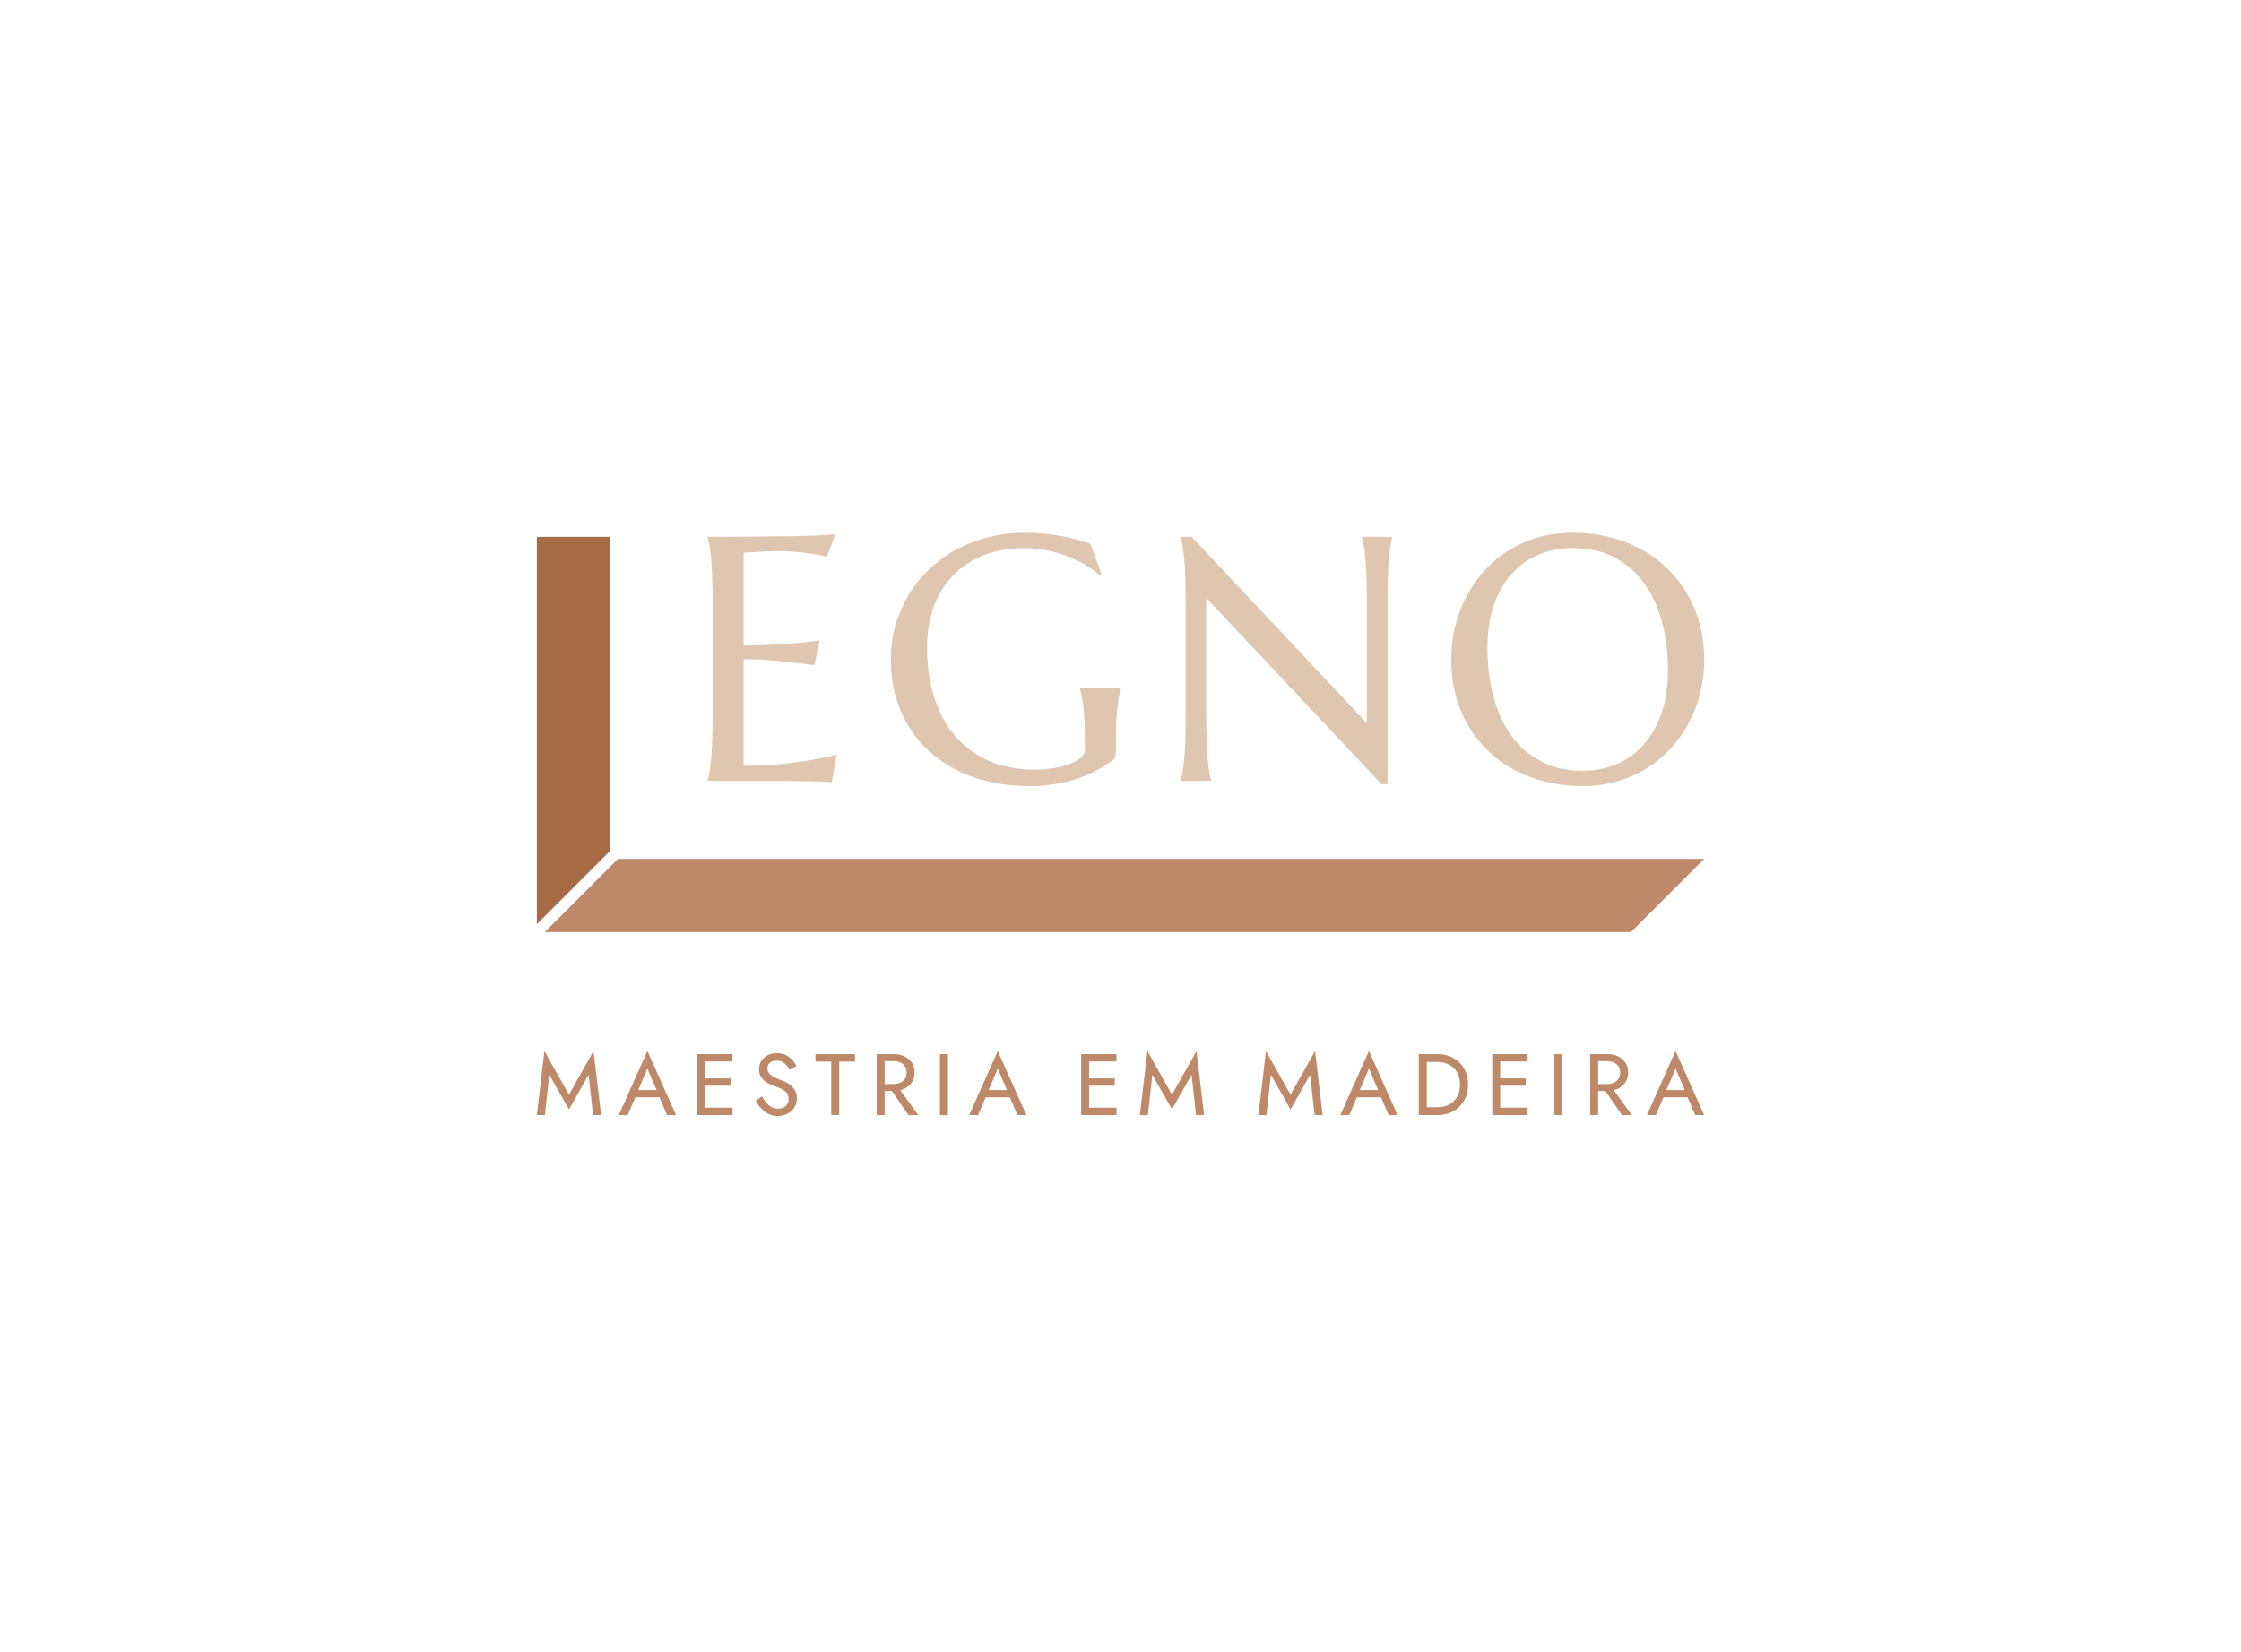
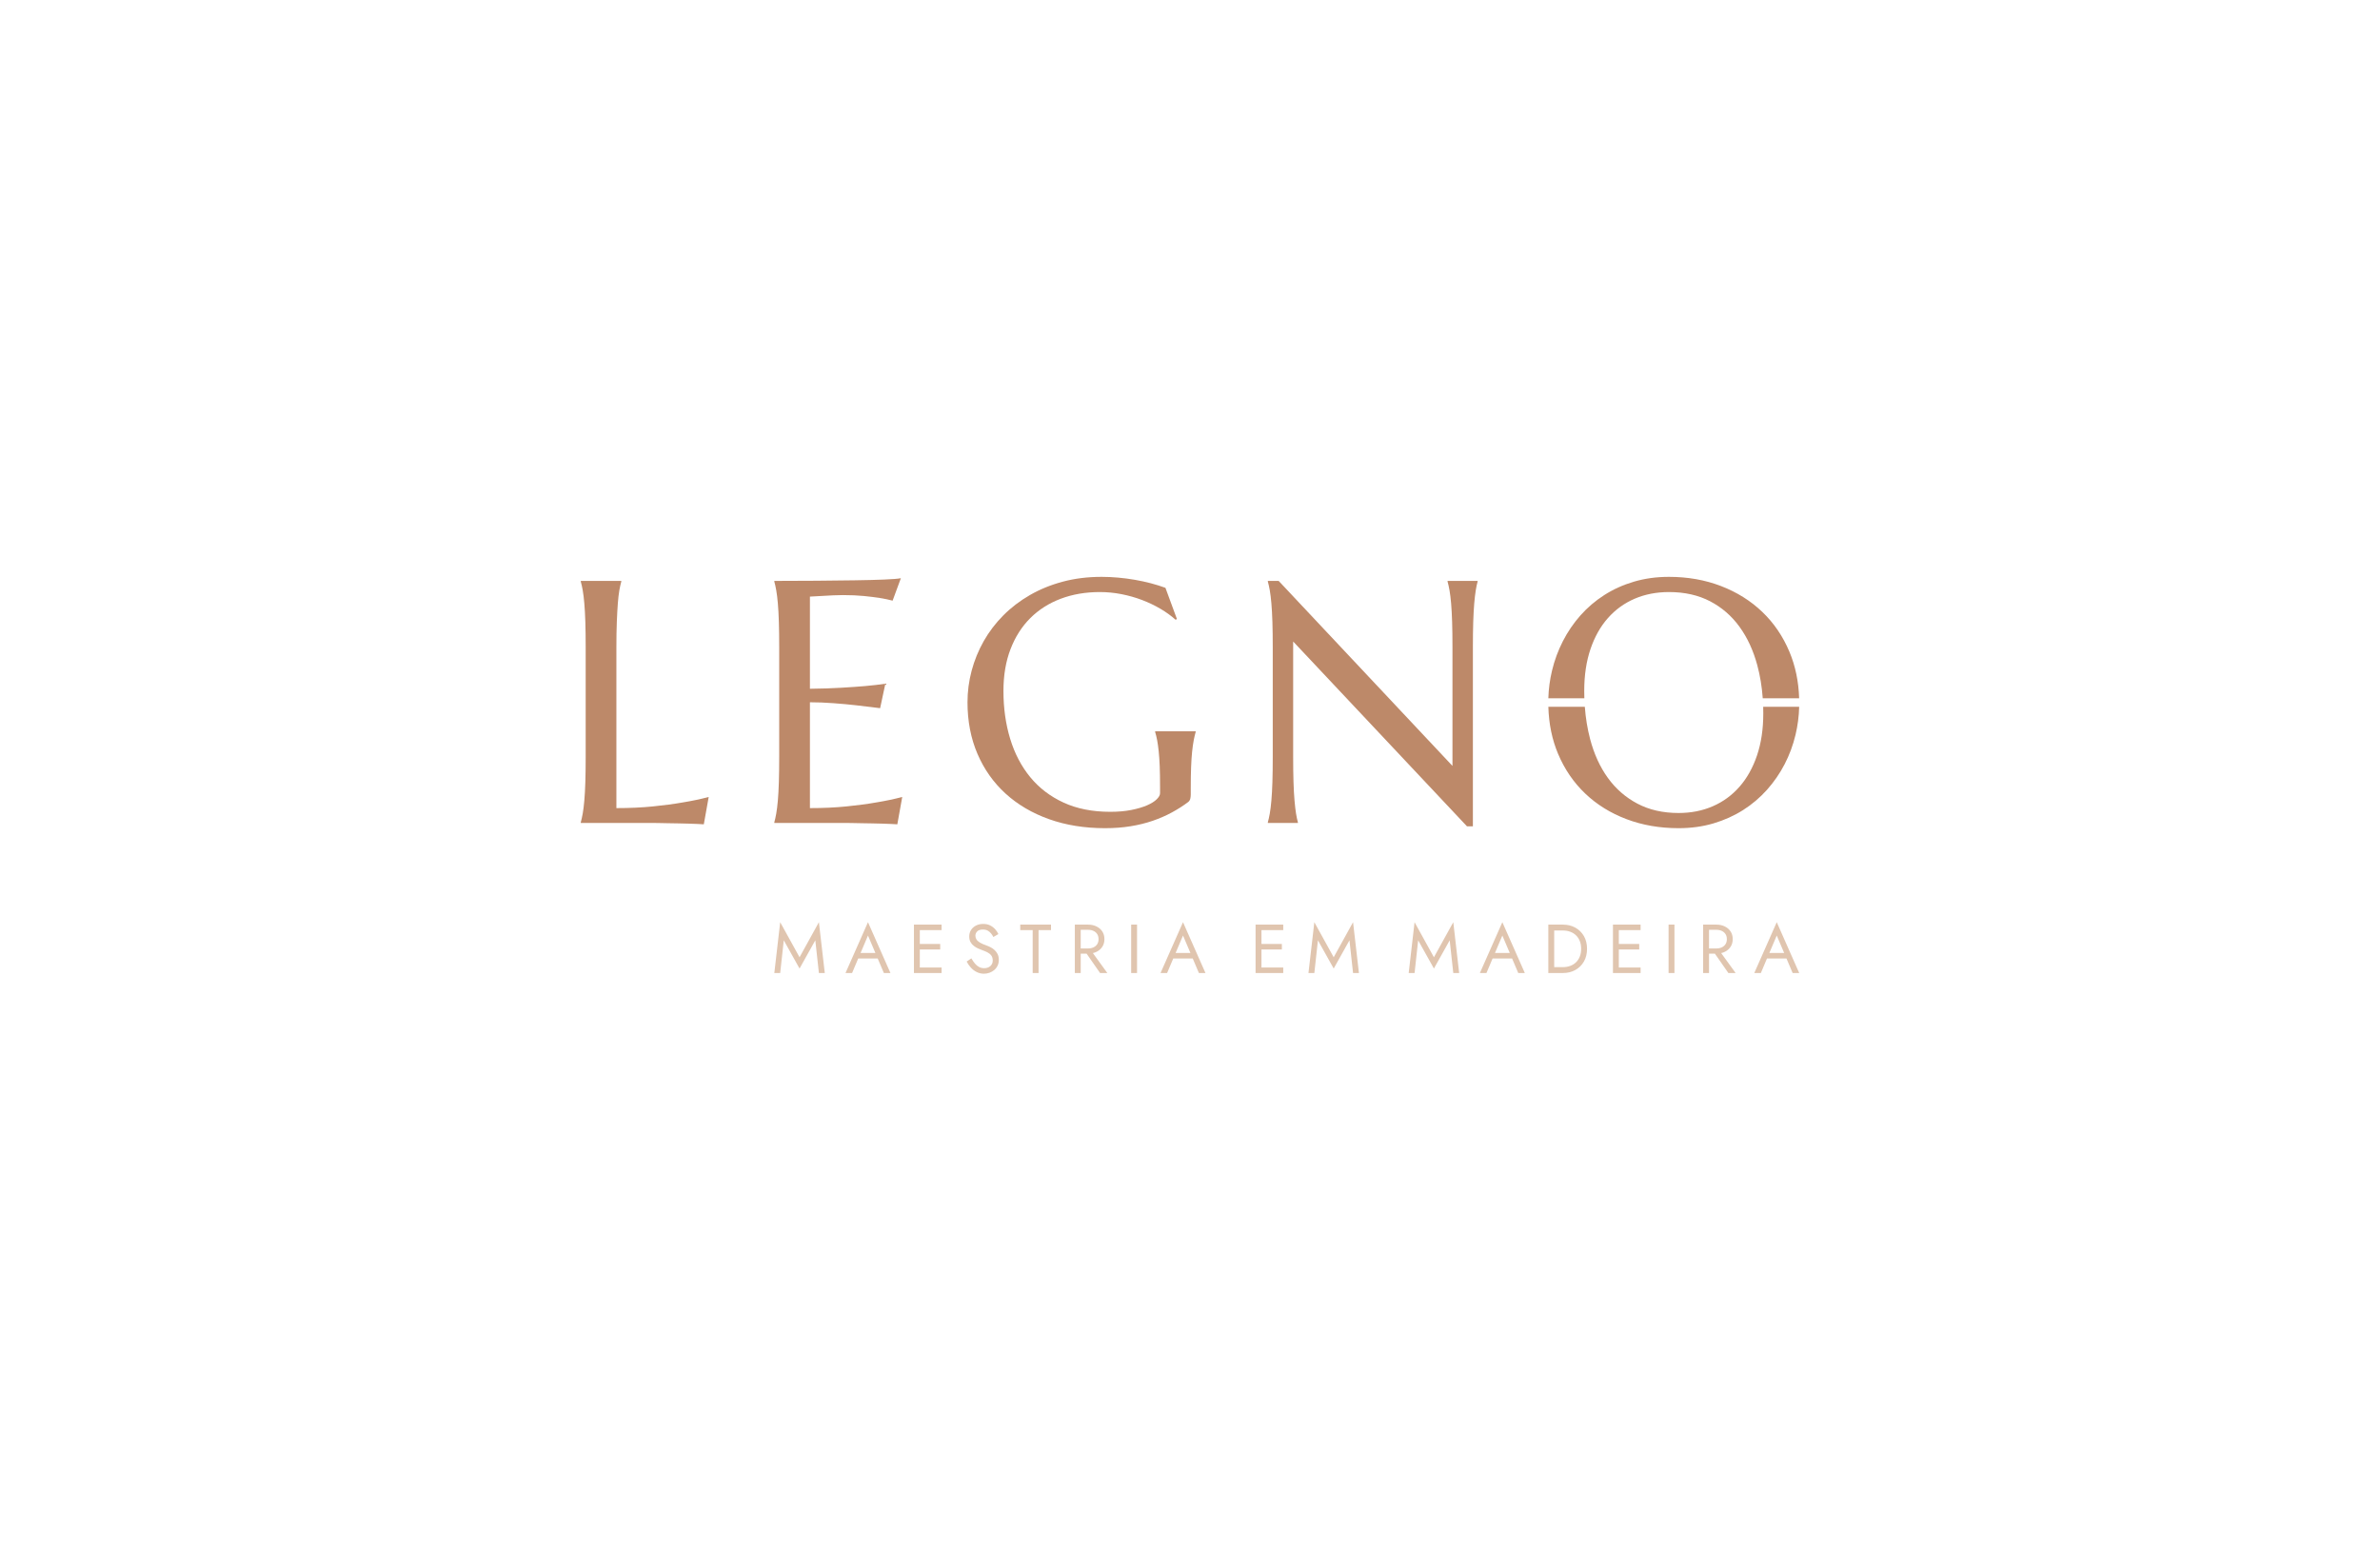
- <svg xmlns="http://www.w3.org/2000/svg" role="img" aria-labelledby="t d" viewBox="0 0 918.39 677">
-   <path d="M220,220 L250,220 L250,348.75 L220,378.75 Z" fill="#A66B45" />
-   <path d="M253.25,352 L698.39,352 L668.39,382 L223.25,382 Z" fill="#BD8969" />
-   <path transform="translate(280.03,320)" d="M9.97 -100Q18.69 -100 27.3 -100.07Q35.91 -100.14 43.1 -100.24Q50.28 -100.35 55.37 -100.56Q60.46 -100.77 62.27 -101.12L58.86 -91.84Q56.56 -92.47 53.49 -92.96Q50.84 -93.38 47.04 -93.76Q43.24 -94.14 38.28 -94.14Q36.61 -94.14 34.27 -94.04Q31.94 -93.93 29.78 -93.79Q27.27 -93.65 24.69 -93.51V-55.44Q31.87 -55.51 37.66 -55.86Q43.44 -56.21 47.49 -56.56Q52.23 -56.97 55.86 -57.53L53.7 -47.42Q48.88 -48.05 43.86 -48.61Q39.54 -49.09 34.45 -49.48Q29.36 -49.86 24.69 -49.86V-6.14Q32.91 -6.14 39.82 -6.83Q46.72 -7.53 51.88 -8.44Q57.88 -9.41 62.83 -10.74L60.81 0.56Q59.97 0.49 58.3 0.42Q56.62 0.35 54.57 0.28Q52.51 0.21 50.24 0.17Q47.98 0.14 45.96 0.1Q43.93 0.07 42.36 0.03Q40.79 0 40.1 0H9.97V-0.28Q10.39 -1.74 10.77 -3.91Q11.16 -6.07 11.44 -9.27Q11.72 -12.48 11.85 -16.91Q11.99 -21.34 11.99 -27.27V-72.66Q11.99 -78.59 11.85 -83.02Q11.72 -87.45 11.44 -90.69Q11.16 -93.93 10.77 -96.09Q10.39 -98.26 9.97 -99.72V-100Z M177.27 -11.72Q177.27 -10.95 177.1 -10.11Q176.93 -9.27 176.3 -8.72Q173.16 -6.35 169.5 -4.36Q165.84 -2.37 161.58 -0.91Q157.33 0.56 152.41 1.36Q147.5 2.16 141.85 2.16Q129.16 2.16 118.7 -1.57Q108.24 -5.3 100.74 -12.13Q93.24 -18.97 89.13 -28.56Q85.02 -38.15 85.02 -49.86Q85.02 -56.49 86.72 -62.9Q88.43 -69.32 91.71 -75.1Q94.99 -80.89 99.8 -85.74Q104.61 -90.59 110.78 -94.14Q116.95 -97.7 124.38 -99.69Q131.81 -101.67 140.45 -101.67Q143.8 -101.67 147.29 -101.36Q150.78 -101.05 154.19 -100.45Q157.61 -99.86 160.78 -99.02Q163.96 -98.19 166.81 -97.14L171.56 -84.24L171 -83.96Q168.28 -86.4 164.72 -88.49Q161.17 -90.59 157.12 -92.12Q153.08 -93.65 148.65 -94.53Q144.22 -95.4 139.69 -95.4Q130.9 -95.4 123.58 -92.64Q116.26 -89.89 110.99 -84.66Q105.73 -79.43 102.8 -71.83Q99.87 -64.23 99.87 -54.53Q99.87 -43.86 102.66 -34.73Q105.45 -25.59 110.96 -18.9Q116.47 -12.2 124.73 -8.4Q132.99 -4.6 144.01 -4.6Q148.89 -4.6 152.73 -5.37Q156.56 -6.14 159.21 -7.29Q161.86 -8.44 163.22 -9.8Q164.58 -11.16 164.58 -12.27V-14.99Q164.58 -19.87 164.44 -23.43Q164.3 -26.99 164.03 -29.6Q163.75 -32.22 163.4 -34.1Q163.05 -35.98 162.56 -37.59V-37.87H179.3V-37.59Q178.88 -36.12 178.5 -34.14Q178.11 -32.15 177.83 -29.43Q177.55 -26.71 177.41 -23.05Q177.27 -19.39 177.27 -14.57Z M208.32 -100 280.14 -23.57V-72.66Q280.14 -78.59 280 -83.02Q279.86 -87.45 279.58 -90.69Q279.31 -93.93 278.92 -96.09Q278.54 -98.26 278.12 -99.72V-100H290.53V-99.72Q290.11 -98.26 289.77 -96.09Q289.42 -93.93 289.14 -90.69Q288.86 -87.45 288.72 -83.02Q288.58 -78.59 288.58 -72.66V1.39H286.14L214.31 -74.97V-27.27Q214.31 -21.34 214.45 -16.91Q214.59 -12.48 214.87 -9.27Q215.15 -6.07 215.5 -3.91Q215.85 -1.74 216.26 -0.28V0H203.85V-0.28Q204.27 -1.74 204.65 -3.91Q205.04 -6.07 205.32 -9.27Q205.6 -12.48 205.74 -16.91Q205.87 -21.34 205.87 -27.27V-72.66Q205.87 -78.59 205.74 -83.02Q205.6 -87.45 205.32 -90.69Q205.04 -93.93 204.65 -96.09Q204.27 -98.26 203.85 -99.72V-100Z M364.53 -101.67Q376.18 -101.67 386.04 -97.87Q395.91 -94.07 403.09 -87.2Q410.28 -80.33 414.32 -70.71Q418.37 -61.09 418.37 -49.44Q418.37 -42.82 416.83 -36.4Q415.3 -29.99 412.33 -24.27Q409.37 -18.55 405.05 -13.7Q400.72 -8.86 395.18 -5.33Q389.63 -1.81 382.94 0.17Q376.25 2.16 368.5 2.16Q356.86 2.16 346.99 -1.57Q337.12 -5.3 329.94 -12.13Q322.76 -18.97 318.71 -28.56Q314.67 -38.15 314.67 -49.86Q314.67 -56.49 316.2 -62.9Q317.74 -69.32 320.7 -75.1Q323.67 -80.89 327.95 -85.74Q332.24 -90.59 337.79 -94.14Q343.33 -97.7 350.06 -99.69Q356.79 -101.67 364.53 -101.67ZM368.5 -4.11Q376.25 -4.11 382.66 -6.9Q389.08 -9.69 393.71 -14.99Q398.35 -20.29 400.93 -27.93Q403.51 -35.56 403.51 -45.26Q403.51 -56 401.04 -65.17Q398.56 -74.34 393.68 -81.07Q388.8 -87.8 381.51 -91.6Q374.22 -95.4 364.53 -95.4Q356.79 -95.4 350.37 -92.64Q343.96 -89.89 339.32 -84.66Q334.68 -79.43 332.1 -71.83Q329.52 -64.23 329.52 -54.53Q329.52 -43.86 331.96 -34.62Q334.4 -25.38 339.29 -18.62Q344.17 -11.85 351.49 -7.98Q358.81 -4.11 368.5 -4.11Z" fill="#E0C5AF" />
-   <path transform="translate(218.59,457)" d="M6.54 -16.56 14.58 -2.32 22.62 -16.56 24.45 0H27.75L24.63 -26.25L14.58 -8.37L4.53 -26.25L1.41 0H4.71Z M40.19 -7.29H53.4L52.38 -10.28H41.21ZM46.72 -19.07 50.95 -9.16 51.19 -8.38 54.79 0H58.46L46.72 -26.28L34.99 0H38.66L42.32 -8.59L42.57 -9.29Z M69.01 0H81.62V-3.03H69.01ZM69.01 -21.97H81.62V-25H69.01ZM69.01 -12.03H80.9V-15.04H69.01ZM67.14 -25V0H70.4V-25Z M93.69 -7.67 91.12 -5.91Q91.94 -4.26 93.27 -2.81Q94.59 -1.36 96.35 -0.48Q98.11 0.39 100.18 0.39Q101.7 0.39 103.1 -0.11Q104.49 -0.61 105.6 -1.54Q106.71 -2.48 107.34 -3.81Q107.98 -5.15 107.98 -6.81Q107.98 -8.51 107.38 -9.74Q106.78 -10.97 105.84 -11.85Q104.9 -12.73 103.79 -13.31Q102.68 -13.89 101.66 -14.26Q99.51 -15 98.25 -15.75Q96.98 -16.5 96.44 -17.35Q95.89 -18.21 95.89 -19.23Q95.89 -20.41 96.8 -21.36Q97.71 -22.31 99.68 -22.31Q101.11 -22.31 102.11 -21.75Q103.11 -21.2 103.83 -20.32Q104.54 -19.45 105.01 -18.52L107.78 -20.11Q107.17 -21.43 106.08 -22.63Q105 -23.83 103.46 -24.6Q101.91 -25.37 99.84 -25.37Q97.71 -25.37 96.04 -24.53Q94.37 -23.69 93.42 -22.22Q92.47 -20.74 92.47 -18.86Q92.47 -17.13 93.13 -15.94Q93.8 -14.76 94.83 -13.94Q95.87 -13.13 97.01 -12.61Q98.16 -12.09 99.08 -11.76Q100.54 -11.25 101.8 -10.63Q103.05 -10.02 103.82 -9.05Q104.58 -8.08 104.58 -6.46Q104.58 -4.79 103.39 -3.72Q102.21 -2.65 100.26 -2.65Q98.78 -2.65 97.61 -3.28Q96.43 -3.92 95.49 -5.05Q94.54 -6.18 93.69 -7.67Z M115.59 -21.94H122.05V0H125.33V-21.94H131.79V-25H115.59Z M145.28 -12.24 153.72 0H157.74L148.9 -12.24ZM140.67 -25V0H143.95V-25ZM142.52 -22.13H147.61Q149.18 -22.13 150.39 -21.57Q151.59 -21.01 152.27 -19.97Q152.95 -18.93 152.95 -17.43Q152.95 -15.93 152.27 -14.89Q151.59 -13.84 150.39 -13.29Q149.18 -12.73 147.61 -12.73H142.52V-9.89H147.64Q150.13 -9.89 152.06 -10.81Q153.99 -11.73 155.12 -13.44Q156.24 -15.15 156.24 -17.45Q156.24 -19.78 155.12 -21.47Q153.99 -23.16 152.06 -24.08Q150.13 -25 147.64 -25H142.52Z M166.61 -25V0H169.89V-25Z M183.78 -7.29H196.99L195.97 -10.28H184.79ZM190.31 -19.07 194.54 -9.16 194.78 -8.38 198.38 0H202.04L190.31 -26.28L178.58 0H182.25L185.91 -8.59L186.16 -9.29Z M226.35 0H238.96V-3.03H226.35ZM226.35 -21.97H238.96V-25H226.35ZM226.35 -12.03H238.24V-15.04H226.35ZM224.48 -25V0H227.74V-25Z M253.66 -16.56 261.7 -2.32 269.73 -16.56 271.56 0H274.87L271.75 -26.25L261.7 -8.37L251.64 -26.25L248.53 0H251.83Z M302.24 -16.56 310.28 -2.32 318.31 -16.56 320.14 0H323.45L320.33 -26.25L310.28 -8.37L300.22 -26.25L297.11 0H300.41Z M335.88 -7.29H349.1L348.08 -10.28H336.9ZM342.42 -19.07 346.64 -9.16 346.89 -8.38 350.48 0H354.15L342.42 -26.28L330.69 0H334.36L338.02 -8.59L338.26 -9.29Z M362.84 -25V0H366.13V-25ZM370.46 0Q374.13 0 376.97 -1.57Q379.81 -3.14 381.42 -5.94Q383.03 -8.74 383.03 -12.5Q383.03 -16.26 381.42 -19.06Q379.81 -21.86 376.97 -23.43Q374.13 -25 370.46 -25H364.71V-21.78H370.44Q372.49 -21.78 374.21 -21.14Q375.92 -20.5 377.16 -19.3Q378.39 -18.11 379.06 -16.39Q379.73 -14.67 379.73 -12.5Q379.73 -10.33 379.06 -8.61Q378.39 -6.89 377.16 -5.7Q375.92 -4.5 374.21 -3.86Q372.49 -3.22 370.44 -3.22H364.71V0Z M394.82 0H407.43V-3.03H394.82ZM394.82 -21.97H407.43V-25H394.82ZM394.82 -12.03H406.71V-15.04H394.82ZM392.96 -25V0H396.21V-25Z M418.43 -25V0H421.71V-25Z M437.69 -12.24 446.13 0H450.15L441.31 -12.24ZM433.08 -25V0H436.36V-25ZM434.93 -22.13H440.02Q441.6 -22.13 442.8 -21.57Q444 -21.01 444.68 -19.97Q445.36 -18.93 445.36 -17.43Q445.36 -15.93 444.68 -14.89Q444 -13.84 442.8 -13.29Q441.6 -12.73 440.02 -12.73H434.93V-9.89H440.05Q442.55 -9.89 444.48 -10.81Q446.41 -11.73 447.53 -13.44Q448.65 -15.15 448.65 -17.45Q448.65 -19.78 447.53 -21.47Q446.41 -23.16 444.48 -24.08Q442.55 -25 440.05 -25H434.93Z M461.54 -7.29H474.75L473.73 -10.28H462.55ZM468.07 -19.07 472.3 -9.16 472.54 -8.38 476.13 0H479.8L468.07 -26.28L456.34 0H460.01L463.67 -8.59L463.91 -9.29Z" fill="#BD8969" />
+ <svg xmlns="http://www.w3.org/2000/svg" role="img" aria-labelledby="t d" viewBox="0 0 1967 1284">
+   <g id="legno" transform="translate(460.06,680)" fill="#BD8969">
+     <path d="M49.37 -12.27Q65.83 -12.27 79.64 -13.67Q93.44 -15.06 103.77 -16.88Q115.76 -18.83 125.66 -21.48L121.62 1.12Q119.94 0.98 116.6 0.84Q113.25 0.7 109.14 0.56Q105.02 0.42 100.49 0.35Q95.96 0.28 91.91 0.21Q87.87 0.14 84.73 0.07Q81.59 0 80.2 0H19.94V-0.56Q20.78 -3.49 21.55 -7.81Q22.32 -12.13 22.87 -18.55Q23.43 -24.97 23.71 -33.82Q23.99 -42.68 23.99 -54.53V-145.33Q23.99 -157.18 23.71 -166.04Q23.43 -174.9 22.87 -181.38Q22.32 -187.87 21.55 -192.19Q20.78 -196.51 19.94 -199.44V-200H53.42V-199.44Q52.58 -196.51 51.81 -192.19Q51.05 -187.87 50.56 -181.38Q50.07 -174.9 49.72 -166.04Q49.37 -157.18 49.37 -145.33Z" />
+     <path d="M179.89 -200Q197.32 -200 214.55 -200.14Q231.77 -200.28 246.14 -200.49Q260.5 -200.7 270.68 -201.12Q280.86 -201.53 284.49 -202.23L277.66 -183.68Q273.05 -184.94 266.92 -185.91Q261.62 -186.75 254.02 -187.52Q246.42 -188.28 236.51 -188.28Q233.17 -188.28 228.49 -188.08Q223.82 -187.87 219.5 -187.59Q214.48 -187.31 209.32 -187.03V-110.88Q223.68 -111.02 235.26 -111.72Q246.83 -112.41 254.92 -113.11Q264.41 -113.95 271.66 -115.06L267.34 -94.84Q257.71 -96.09 247.67 -97.21Q239.02 -98.19 228.84 -98.95Q218.66 -99.72 209.32 -99.72V-12.27Q225.77 -12.27 239.58 -13.67Q253.39 -15.06 263.71 -16.88Q275.7 -18.83 285.61 -21.48L281.56 1.12Q279.89 0.98 276.54 0.84Q273.19 0.7 269.08 0.56Q264.97 0.42 260.43 0.35Q255.9 0.28 251.85 0.21Q247.81 0.14 244.67 0.07Q241.53 0 240.14 0H179.89V-0.56Q180.73 -3.49 181.49 -7.81Q182.26 -12.13 182.82 -18.55Q183.38 -24.97 183.65 -33.82Q183.93 -42.68 183.93 -54.53V-145.33Q183.93 -157.18 183.65 -166.04Q183.38 -174.9 182.82 -181.38Q182.26 -187.87 181.49 -192.19Q180.73 -196.51 179.89 -199.44V-200Z" />
+     <path d="M524.07 -23.43Q524.07 -21.9 523.72 -20.22Q523.38 -18.55 522.12 -17.43Q515.84 -12.69 508.52 -8.72Q501.2 -4.74 492.69 -1.81Q484.18 1.12 474.35 2.72Q464.52 4.32 453.22 4.32Q427.84 4.32 406.92 -3.14Q386 -10.6 371 -24.27Q356.01 -37.94 347.78 -57.11Q339.55 -76.29 339.55 -99.72Q339.55 -112.97 342.97 -125.8Q346.39 -138.63 352.94 -150.21Q359.5 -161.79 369.12 -171.48Q378.74 -181.17 391.09 -188.28Q403.43 -195.4 418.28 -199.37Q433.14 -203.35 450.43 -203.35Q457.13 -203.35 464.1 -202.72Q471.07 -202.09 477.91 -200.91Q484.74 -199.72 491.09 -198.05Q497.43 -196.37 503.15 -194.28L512.64 -168.48L511.52 -167.92Q506.08 -172.8 498.97 -176.99Q491.85 -181.17 483.77 -184.24Q475.68 -187.31 466.82 -189.05Q457.96 -190.79 448.9 -190.79Q431.32 -190.79 416.68 -185.29Q402.04 -179.78 391.51 -169.32Q380.98 -158.86 375.12 -143.65Q369.26 -128.45 369.26 -109.07Q369.26 -87.73 374.84 -69.46Q380.42 -51.19 391.44 -37.8Q402.45 -24.41 418.98 -16.81Q435.51 -9.21 457.55 -9.21Q467.31 -9.21 474.98 -10.74Q482.65 -12.27 487.95 -14.57Q493.25 -16.88 495.97 -19.6Q498.69 -22.32 498.69 -24.55V-29.99Q498.69 -39.75 498.41 -46.86Q498.13 -53.97 497.57 -59.21Q497.02 -64.44 496.32 -68.2Q495.62 -71.97 494.64 -75.17V-75.73H528.12V-75.17Q527.28 -72.25 526.51 -68.27Q525.75 -64.3 525.19 -58.86Q524.63 -53.42 524.35 -46.09Q524.07 -38.77 524.07 -29.15Z" />
+     <path d="M596.71 -200 740.36 -47.14V-145.33Q740.36 -157.18 740.08 -166.04Q739.8 -174.9 739.25 -181.38Q738.69 -187.87 737.92 -192.19Q737.15 -196.51 736.32 -199.44V-200H761.14V-199.44Q760.31 -196.51 759.61 -192.19Q758.91 -187.87 758.35 -181.38Q757.8 -174.9 757.52 -166.04Q757.24 -157.18 757.24 -145.33V2.79H752.36L608.7 -149.93V-54.53Q608.7 -42.68 608.98 -33.82Q609.26 -24.97 609.82 -18.55Q610.38 -12.13 611.07 -7.81Q611.77 -3.49 612.61 -0.56V0H587.78V-0.56Q588.62 -3.49 589.39 -7.81Q590.15 -12.13 590.71 -18.55Q591.27 -24.97 591.55 -33.82Q591.83 -42.68 591.83 -54.53V-145.33Q591.83 -157.18 591.55 -166.04Q591.27 -174.9 590.71 -181.38Q590.15 -187.87 589.39 -192.19Q588.62 -196.51 587.78 -199.44V-200Z" />
+     <path d="M927.22 -8.23Q942.71 -8.23 955.54 -13.81Q968.37 -19.39 977.64 -29.99Q986.92 -40.59 992.08 -55.86Q997.24 -71.13 997.24 -90.52Q997.24 -93.29 997.16 -96.01H1026.91Q1026.61 -84.24 1023.88 -72.8Q1020.81 -59.97 1014.88 -48.54Q1008.95 -37.1 1000.31 -27.41Q991.66 -17.71 980.57 -10.67Q969.48 -3.63 956.09 0.35Q942.71 4.32 927.22 4.32Q903.93 4.32 884.2 -3.14Q864.46 -10.6 850.1 -24.27Q835.73 -37.94 827.64 -57.11Q820.2 -74.76 819.61 -96.01H849.74Q850.79 -81.95 854.14 -69.25Q859.02 -50.77 868.79 -37.24Q878.55 -23.71 893.19 -15.97Q907.84 -8.23 927.22 -8.23ZM919.27 -203.35Q942.57 -203.35 962.3 -195.75Q982.04 -188.15 996.4 -174.41Q1010.77 -160.67 1018.86 -141.42Q1026.22 -123.89 1026.88 -103.01H996.8Q995.77 -117.45 992.29 -130.33Q987.34 -148.68 977.57 -162.13Q967.81 -175.59 953.24 -183.19Q938.66 -190.79 919.27 -190.79Q903.79 -190.79 890.96 -185.29Q878.13 -179.78 868.86 -169.32Q859.58 -158.86 854.42 -143.65Q849.26 -128.45 849.26 -109.07Q849.26 -106.01 849.36 -103.01H819.6Q819.94 -114.57 822.62 -125.8Q825.69 -138.63 831.62 -150.21Q837.55 -161.79 846.12 -171.48Q854.7 -181.17 865.79 -188.28Q876.88 -195.4 890.33 -199.37Q903.79 -203.35 919.27 -203.35Z" />
+   </g>
+   <path id="maestria-em-madeira" transform="translate(637.66,804)" d="M10.11 -27.03 23.14 -3.71 36.17 -27.03 39.14 0H44L39.14 -42L23.14 -13.03L7.14 -42L2.29 0H7.14Z M69.24 -12H90.38L88.67 -16.57H70.96ZM79.7 -30.97 86.56 -14.86 87.01 -13.71 92.84 0H98.27L79.7 -42L61.13 0H66.56L72.5 -14.06L72.96 -15.09Z M120.37 0H140.54V-4.57H120.37ZM120.37 -35.43H140.54V-40H120.37ZM120.37 -19.43H139.4V-24H120.37ZM117.68 -40V0H122.54V-40Z M165.15 -12.11 161.27 -9.49Q162.58 -6.86 164.67 -4.54Q166.75 -2.23 169.52 -0.83Q172.29 0.57 175.55 0.57Q177.95 0.57 180.15 -0.23Q182.35 -1.03 184.09 -2.51Q185.84 -4 186.84 -6.11Q187.84 -8.23 187.84 -10.86Q187.84 -13.6 186.87 -15.57Q185.89 -17.54 184.38 -18.94Q182.87 -20.34 181.09 -21.26Q179.32 -22.17 177.72 -22.74Q174.24 -23.94 172.21 -25.17Q170.18 -26.4 169.32 -27.8Q168.47 -29.2 168.47 -30.86Q168.47 -32.8 169.95 -34.37Q171.44 -35.94 174.69 -35.94Q177.04 -35.94 178.67 -35.03Q180.29 -34.11 181.44 -32.69Q182.58 -31.26 183.32 -29.77L187.49 -32.17Q186.52 -34.29 184.81 -36.2Q183.09 -38.11 180.67 -39.34Q178.24 -40.57 174.98 -40.57Q171.61 -40.57 168.98 -39.23Q166.35 -37.89 164.87 -35.54Q163.38 -33.2 163.38 -30.23Q163.38 -27.49 164.44 -25.6Q165.49 -23.71 167.15 -22.43Q168.81 -21.14 170.64 -20.31Q172.47 -19.49 173.95 -18.97Q176.24 -18.17 178.27 -17.17Q180.29 -16.17 181.55 -14.57Q182.81 -12.97 182.81 -10.29Q182.81 -7.54 180.87 -5.77Q178.92 -4 175.72 -4Q173.32 -4 171.44 -5.03Q169.55 -6.06 168.04 -7.89Q166.52 -9.71 165.15 -12.11Z M205.54 -35.43H215.82V0H220.68V-35.43H230.96V-40H205.54Z M257.81 -19.71 271.52 0H277.52L263.23 -19.71ZM250.66 -40V0H255.52V-40ZM253.35 -35.71H261.52Q264.09 -35.71 266.06 -34.8Q268.03 -33.89 269.15 -32.17Q270.26 -30.46 270.26 -28Q270.26 -25.54 269.15 -23.83Q268.03 -22.11 266.06 -21.2Q264.09 -20.29 261.52 -20.29H253.35V-16H261.52Q265.41 -16 268.46 -17.46Q271.52 -18.91 273.32 -21.63Q275.12 -24.34 275.12 -28Q275.12 -31.71 273.32 -34.4Q271.52 -37.09 268.46 -38.54Q265.41 -40 261.52 -40H253.35Z M297.22 -40V0H302.07V-40Z M329.6 -12H350.74L349.03 -16.57H331.32ZM340.06 -30.97 346.92 -14.86 347.37 -13.71 353.2 0H358.63L340.06 -42L321.49 0H326.92L332.86 -14.06L333.32 -15.09Z M402.73 0H422.9V-4.57H402.73ZM402.73 -35.43H422.9V-40H402.73ZM402.73 -19.43H421.76V-24H402.73ZM400.04 -40V0H404.9V-40Z M451.57 -27.03 464.6 -3.71 477.63 -27.03 480.6 0H485.46L480.6 -42L464.6 -13.03L448.6 -42L443.74 0H448.6Z M534.41 -27.03 547.44 -3.71 560.47 -27.03 563.44 0H568.3L563.44 -42L547.44 -13.03L531.44 -42L526.58 0H531.44Z M593.54 -12H614.68L612.97 -16.57H595.25ZM603.99 -30.97 610.85 -14.86 611.31 -13.71 617.14 0H622.57L603.99 -42L585.42 0H590.85L596.79 -14.06L597.25 -15.09Z M641.98 -40V0H646.84V-40ZM653.98 0Q659.81 0 664.32 -2.51Q668.84 -5.03 671.41 -9.51Q673.98 -14 673.98 -20Q673.98 -26 671.41 -30.49Q668.84 -34.97 664.32 -37.49Q659.81 -40 653.98 -40H644.66V-35.14H653.98Q657.35 -35.14 660.15 -34.09Q662.95 -33.03 664.95 -31.06Q666.95 -29.09 668.04 -26.29Q669.12 -23.49 669.12 -20Q669.12 -16.51 668.04 -13.71Q666.95 -10.91 664.95 -8.94Q662.95 -6.97 660.15 -5.91Q657.35 -4.86 653.98 -4.86H644.66V0Z M698.08 0H718.25V-4.57H698.08ZM698.08 -35.43H718.25V-40H698.08ZM698.08 -19.43H717.11V-24H698.08ZM695.39 -40V0H700.25V-40Z M741.37 -40V0H746.23V-40Z M777.07 -19.71 790.79 0H796.79L782.5 -19.71ZM769.93 -40V0H774.79V-40ZM772.62 -35.71H780.79Q783.36 -35.71 785.33 -34.8Q787.3 -33.89 788.42 -32.17Q789.53 -30.46 789.53 -28Q789.53 -25.54 788.42 -23.83Q787.3 -22.11 785.33 -21.2Q783.36 -20.29 780.79 -20.29H772.62V-16H780.79Q784.67 -16 787.73 -17.46Q790.79 -18.91 792.59 -21.63Q794.39 -24.34 794.39 -28Q794.39 -31.71 792.59 -34.4Q790.79 -37.09 787.73 -38.54Q784.67 -40 780.79 -40H772.62Z M820.31 -12H841.46L839.74 -16.57H822.03ZM830.77 -30.97 837.63 -14.86 838.09 -13.71 843.91 0H849.34L830.77 -42L812.2 0H817.63L823.57 -14.06L824.03 -15.09Z" fill="#E0C5AF" />
</svg>
